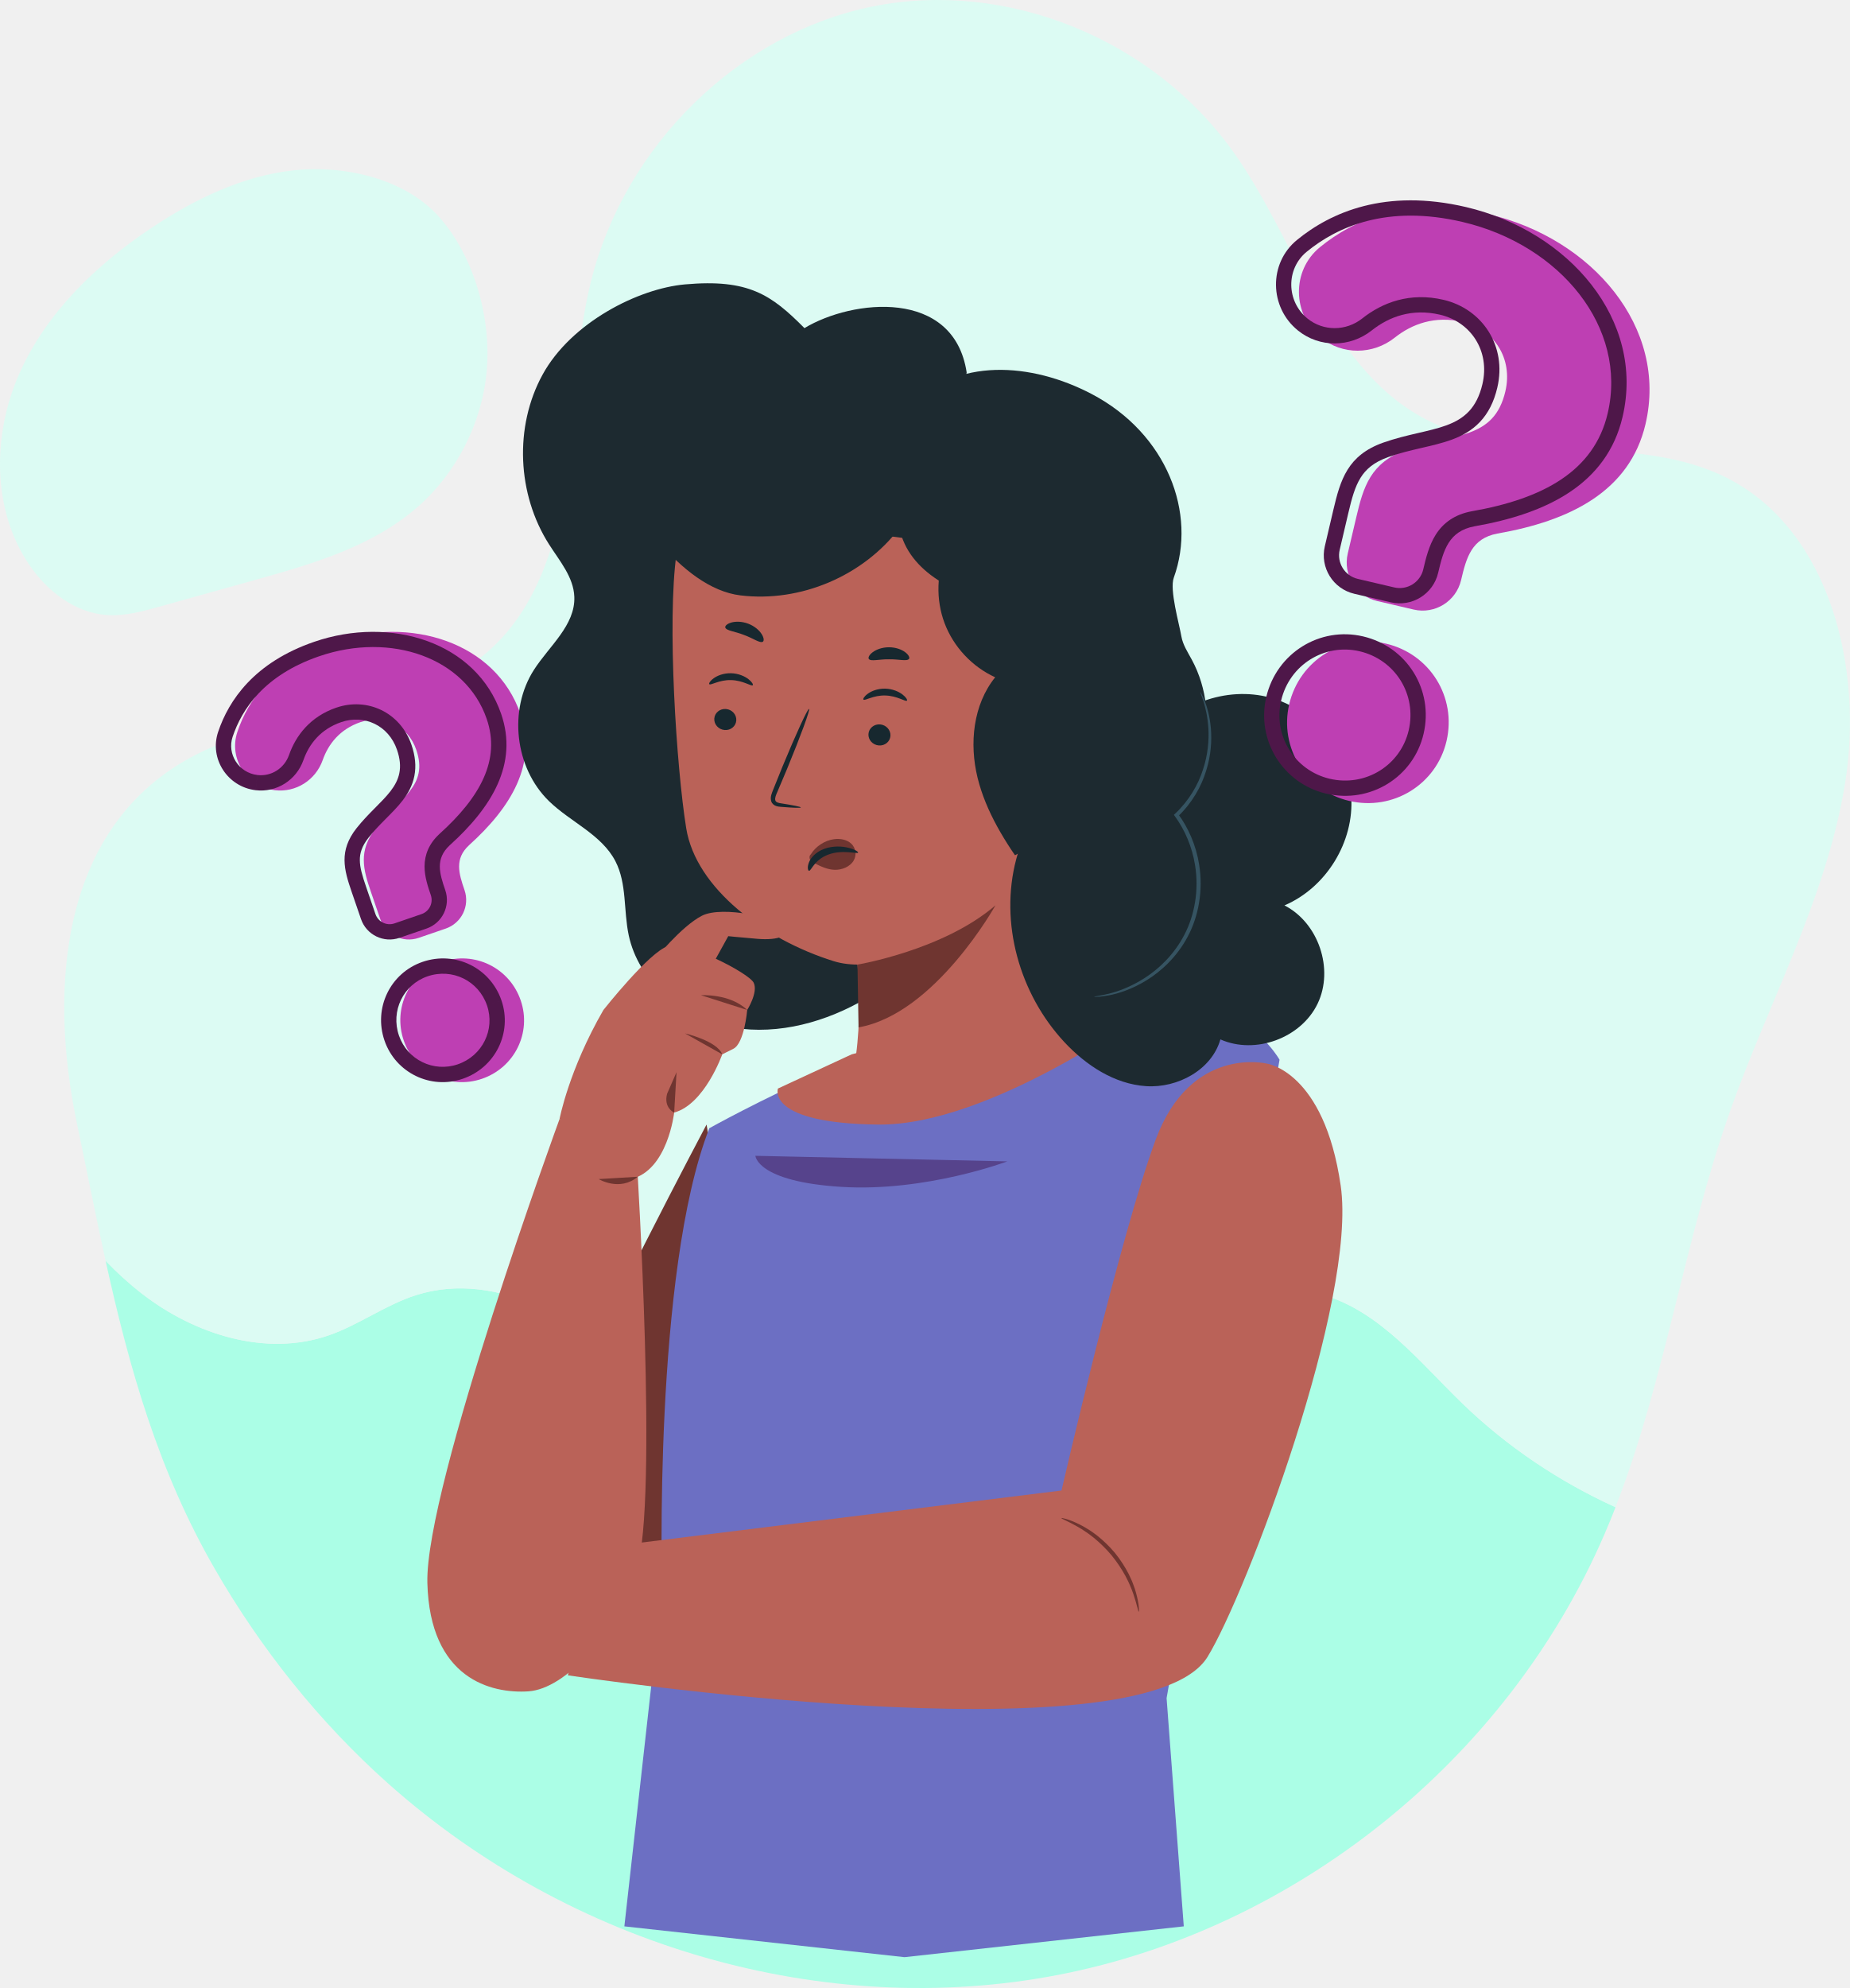
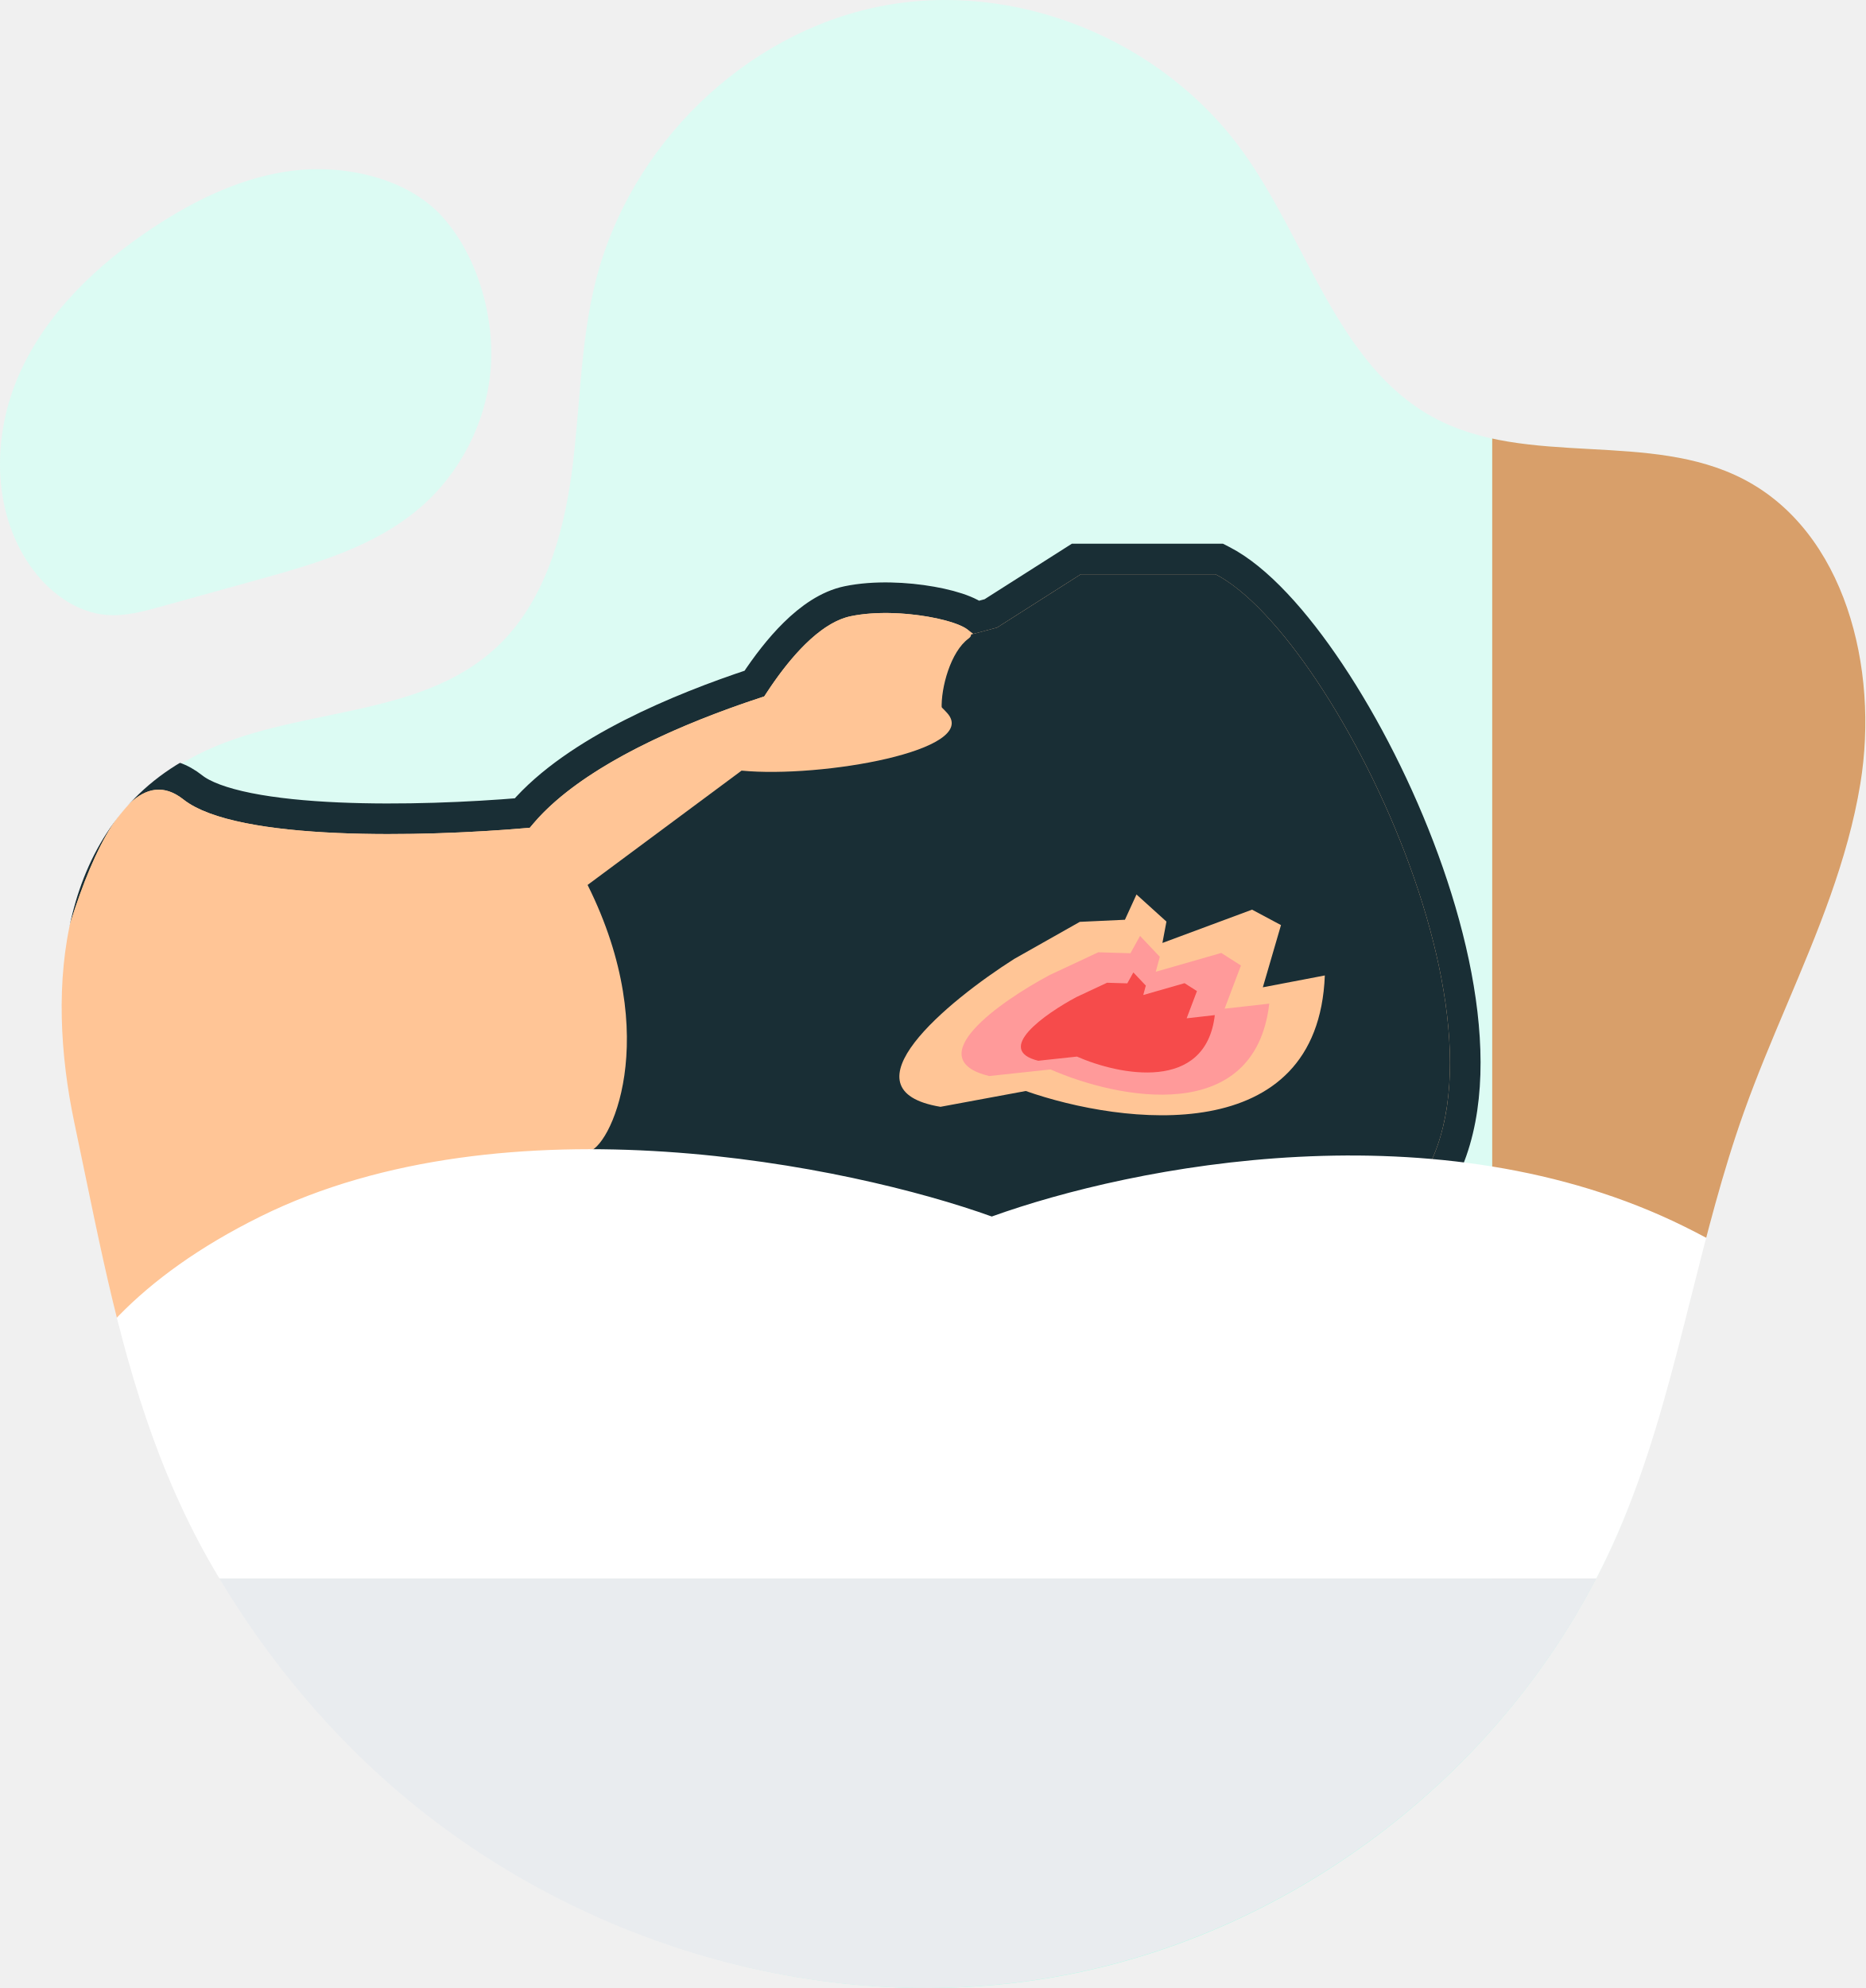
- <svg xmlns="http://www.w3.org/2000/svg" width="121" height="130" viewBox="0 0 121 130" fill="none">
-   <path d="M86.553 84.675C81.183 83.088 75.73 86.634 71.484 90.291C67.237 93.949 62.673 98.159 57.077 98.179C51.418 98.199 46.793 93.935 42.495 90.242C38.194 86.55 32.638 82.984 27.237 84.684C25.229 85.317 23.489 86.631 21.501 87.321C17.395 88.744 12.73 87.266 9.291 84.6C8.44 83.942 7.652 83.22 6.907 82.45C8.449 89.434 10.343 96.169 14.051 102.596C17.091 107.864 20.916 112.652 25.415 116.652C37.306 127.231 53.848 132.122 69.252 129.135C84.656 126.147 98.524 115.18 104.931 100.356C105.189 99.761 105.433 99.162 105.668 98.559C101.986 96.882 98.582 94.605 95.668 91.787C92.862 89.078 90.286 85.779 86.553 84.675Z" fill="#ABFEE6" />
-   <path d="M120.679 51.235C121.9 43.701 119.691 34.775 113.109 31.333C106.946 28.11 99.032 30.64 92.951 27.253C86.797 23.825 84.84 15.808 80.699 9.976C75.415 2.534 65.839 -1.339 57.086 0.421C48.335 2.183 40.854 9.493 38.644 18.442C37.639 22.517 37.656 26.781 37.1 30.948C36.541 35.114 35.275 39.416 32.289 42.263C27.174 47.14 19.043 46.151 12.813 49.352C3.936 53.912 3.166 64.546 5.025 73.429C5.664 76.477 6.254 79.485 6.908 82.45C7.653 83.217 8.441 83.942 9.292 84.6C12.73 87.266 17.392 88.744 21.501 87.321C23.492 86.631 25.229 85.317 27.237 84.684C32.639 82.984 38.194 86.55 42.495 90.242C46.796 93.935 51.418 98.202 57.077 98.179C62.673 98.159 67.238 93.949 71.484 90.291C75.731 86.633 81.183 83.088 86.553 84.675C90.287 85.779 92.863 89.078 95.665 91.79C98.579 94.608 101.983 96.885 105.665 98.561C108.906 90.237 110.155 81.173 113.138 72.722C115.668 65.547 119.459 58.766 120.679 51.235Z" fill="#DCFBF3" />
-   <path d="M31.836 24.242C31.532 27.667 29.856 30.951 27.263 33.197C24.297 35.767 20.386 36.892 16.61 37.944C14.561 38.516 12.512 39.089 10.463 39.661C9.317 39.98 8.145 40.305 6.959 40.216C4.896 40.063 3.088 38.66 1.919 36.943C-0.534 33.343 -0.502 28.426 1.26 24.44C3.022 20.455 6.297 17.312 9.913 14.899C12.721 13.027 15.85 11.506 19.203 11.138C22.446 10.781 26.469 11.644 28.73 14.197C31.031 16.797 32.137 20.834 31.836 24.242Z" fill="#DCFBF3" />
-   <path d="M34.058 65.419C34.782 67.522 33.664 69.81 31.526 70.544C29.422 71.267 27.133 70.149 26.41 68.047C25.675 65.91 26.793 63.622 28.898 62.899C31.035 62.165 33.324 63.282 34.058 65.419ZM17.978 51.673C16.146 51.455 14.94 49.614 15.525 47.866C16.218 45.796 17.887 43.317 21.811 41.969C26.821 40.247 32.422 41.982 34.041 46.688C35.166 49.959 33.416 52.8 30.68 55.269C29.717 56.161 30.005 57.107 30.384 58.209C30.739 59.241 30.189 60.365 29.156 60.721L27.386 61.329C26.353 61.683 25.228 61.134 24.872 60.102L24.264 58.332C23.759 56.864 23.413 55.639 24.583 54.154C26.173 52.153 28.042 51.399 27.227 49.029C26.676 47.426 25.083 46.704 23.58 47.221C22.218 47.689 21.473 48.663 21.107 49.704C20.645 51.012 19.356 51.838 17.978 51.673Z" fill="#BE3FB3" />
-   <mask id="path-5-inside-1_4126_4597" fill="white">
-     <path d="M32.799 65.419C33.522 67.522 32.404 69.81 30.267 70.544C28.162 71.267 25.873 70.149 25.15 68.047C24.415 65.91 25.533 63.622 27.638 62.899C29.775 62.165 32.064 63.282 32.799 65.419ZM16.718 51.673C14.886 51.455 13.681 49.614 14.266 47.866C14.958 45.796 16.628 43.317 20.552 41.969C25.562 40.247 31.163 41.982 32.781 46.688C33.906 49.959 32.156 52.8 29.421 55.269C28.457 56.161 28.745 57.107 29.124 58.209C29.479 59.241 28.929 60.365 27.896 60.721L26.127 61.329C25.093 61.683 23.968 61.134 23.613 60.102L23.005 58.332C22.499 56.864 22.153 55.639 23.323 54.154C24.913 52.153 26.782 51.399 25.967 49.029C25.416 47.426 23.823 46.704 22.32 47.221C20.958 47.689 20.213 48.663 19.847 49.704C19.386 51.012 18.096 51.838 16.718 51.673Z" />
+ <svg xmlns="http://www.w3.org/2000/svg" width="122" height="130" viewBox="0 0 122 130" fill="none">
+   <path d="M87.227 84.675C81.815 83.088 76.32 86.633 72.04 90.291C67.761 93.949 63.161 98.159 57.521 98.179C51.818 98.199 47.157 93.934 42.826 90.242C38.492 86.55 32.892 82.984 27.449 84.684C25.425 85.316 23.672 86.63 21.668 87.32C17.53 88.744 12.829 87.266 9.363 84.6C8.506 83.942 7.712 83.22 6.961 82.449C8.515 89.434 10.423 96.169 14.16 102.596C17.224 107.864 21.079 112.652 25.612 116.651C37.596 127.231 54.267 132.122 69.791 129.134C85.315 126.147 99.291 115.179 105.748 100.356C106.008 99.76 106.254 99.162 106.49 98.558C102.78 96.882 99.349 94.604 96.412 91.786C93.585 89.077 90.989 85.779 87.227 84.675Z" fill="#ABFEE6" />
+   <path d="M121.62 51.235C122.85 43.701 120.623 34.775 113.99 31.333C107.779 28.11 99.803 30.64 93.675 27.253C87.473 23.825 85.501 15.808 81.328 9.976C76.003 2.534 66.352 -1.339 57.531 0.421C48.712 2.183 41.172 9.493 38.945 18.442C37.932 22.517 37.949 26.781 37.389 30.948C36.826 35.114 35.55 39.416 32.541 42.263C27.386 47.14 19.191 46.151 12.913 49.352C3.967 53.912 3.19 64.546 5.064 73.429C5.708 76.477 6.303 79.485 6.962 82.45C7.712 83.217 8.506 83.942 9.364 84.6C12.829 87.266 17.527 88.744 21.669 87.321C23.675 86.631 25.425 85.317 27.45 84.684C32.893 82.984 38.492 86.55 42.827 90.242C47.161 93.935 51.819 98.202 57.522 98.179C63.161 98.159 67.761 93.949 72.041 90.291C76.321 86.634 81.816 83.088 87.227 84.675C90.99 85.779 93.586 89.078 96.41 91.79C99.347 94.608 102.777 96.885 106.488 98.561C109.754 90.237 111.013 81.173 114.019 72.722C116.569 65.547 120.389 58.766 121.62 51.235Z" fill="#DCFBF3" />
+   <path d="M32.084 24.242C31.778 27.667 30.089 30.951 27.475 33.197C24.487 35.768 20.545 36.892 16.739 37.944C14.674 38.517 12.61 39.089 10.545 39.661C9.39 39.98 8.209 40.305 7.013 40.216C4.934 40.064 3.112 38.661 1.934 36.944C-0.538 33.344 -0.506 28.426 1.27 24.441C3.046 20.455 6.346 17.312 9.99 14.9C12.82 13.028 15.974 11.506 19.352 11.138C22.621 10.782 26.675 11.644 28.954 14.198C31.273 16.797 32.387 20.835 32.084 24.242Z" fill="#DCFBF3" />
+   <mask id="mask0_5040_3939" style="mask-type:alpha" maskUnits="userSpaceOnUse" x="4" y="0" width="118" height="130">
+     <path d="M121.676 51.235C122.909 43.701 120.678 34.775 114.03 31.333C110.962 29.744 107.464 29.553 103.97 29.363C100.375 29.166 96.785 28.97 93.671 27.253C89.538 24.974 87.279 20.667 85.001 16.322C83.852 14.131 82.698 11.931 81.296 9.976C75.959 2.534 66.288 -1.339 57.446 0.421C48.608 2.183 41.052 9.493 38.821 18.442C38.169 21.055 37.943 23.745 37.716 26.439C37.589 27.945 37.462 29.453 37.261 30.948C36.696 35.114 35.417 39.416 32.402 42.263C29.374 45.122 25.299 45.965 21.178 46.818C18.268 47.42 15.335 48.027 12.731 49.352C3.765 53.912 2.987 64.546 4.865 73.429C5.097 74.527 5.324 75.62 5.548 76.707L5.552 76.725C5.951 78.65 6.345 80.559 6.766 82.45C8.323 89.434 10.236 96.169 13.981 102.596C17.052 107.864 20.915 112.652 25.459 116.652C37.469 127.231 54.176 132.122 69.734 129.135C85.293 126.147 99.3 115.18 105.771 100.356C106.031 99.761 106.277 99.162 106.514 98.559L106.513 98.558C108.265 94.1 109.441 89.43 110.618 84.756C111.639 80.703 112.66 76.646 114.059 72.722C114.904 70.348 115.889 68.018 116.873 65.69C118.864 60.979 120.851 56.275 121.676 51.235Z" fill="#D9D9D9" />
  </mask>
-   <path d="M30.267 70.544L30.592 71.49L30.591 71.49L30.267 70.544ZM25.15 68.047L24.204 68.372L24.204 68.372L25.15 68.047ZM27.638 62.899L27.313 61.953L27.313 61.953L27.638 62.899ZM32.799 65.419L31.853 65.745L31.853 65.744L32.799 65.419ZM14.266 47.866L15.214 48.183L15.214 48.183L14.266 47.866ZM20.552 41.969L20.877 42.914L20.877 42.914L20.552 41.969ZM32.781 46.688L31.835 47.014L31.835 47.013L32.781 46.688ZM29.421 55.269L28.741 54.536L28.75 54.527L29.421 55.269ZM29.124 58.209L30.07 57.883L30.07 57.883L29.124 58.209ZM27.896 60.721L28.222 61.666L28.221 61.666L27.896 60.721ZM26.127 61.329L26.451 62.275L26.451 62.275L26.127 61.329ZM23.613 60.102L22.667 60.427L22.667 60.427L23.613 60.102ZM23.005 58.332L23.95 58.007L23.95 58.007L23.005 58.332ZM23.323 54.154L22.538 53.535L22.54 53.532L23.323 54.154ZM25.967 49.029L26.913 48.703L26.913 48.703L25.967 49.029ZM22.32 47.221L22.646 48.167L22.645 48.167L22.32 47.221ZM19.847 49.704L20.79 50.036L20.79 50.037L19.847 49.704ZM33.744 65.094C34.649 67.725 33.246 70.578 30.592 71.49L29.942 69.598C31.562 69.042 32.395 67.319 31.853 65.745L33.744 65.094ZM30.591 71.49C27.965 72.392 25.107 70.996 24.204 68.372L26.096 67.721C26.639 69.302 28.359 70.142 29.942 69.598L30.591 71.49ZM24.204 68.372C23.291 65.718 24.681 62.858 27.313 61.953L27.963 63.845C26.385 64.387 25.539 66.102 26.096 67.721L24.204 68.372ZM27.313 61.953C29.972 61.04 32.83 62.435 33.744 65.094L31.853 65.744C31.298 64.13 29.578 63.29 27.963 63.845L27.313 61.953ZM16.6 52.666C14.159 52.376 12.524 49.917 13.317 47.548L15.214 48.183C14.837 49.31 15.613 50.534 16.836 50.68L16.6 52.666ZM13.317 47.548C14.098 45.215 15.978 42.483 20.227 41.023L20.877 42.914C17.277 44.151 15.818 46.377 15.214 48.183L13.317 47.548ZM20.227 41.023C25.558 39.191 31.867 40.954 33.727 46.363L31.835 47.013C30.458 43.009 25.565 41.303 20.877 42.914L20.227 41.023ZM33.727 46.363C35.058 50.233 32.9 53.476 30.091 56.012L28.75 54.527C31.413 52.124 32.754 49.685 31.835 47.014L33.727 46.363ZM30.1 56.003C29.818 56.265 29.77 56.461 29.769 56.663C29.768 56.952 29.871 57.305 30.07 57.883L28.179 58.534C27.999 58.011 27.768 57.34 27.769 56.658C27.771 55.889 28.06 55.166 28.741 54.536L30.1 56.003ZM30.07 57.883C30.605 59.439 29.776 61.132 28.222 61.666L27.571 59.775C28.083 59.599 28.354 59.043 28.178 58.534L30.07 57.883ZM28.221 61.666L26.451 62.275L25.801 60.383L27.571 59.775L28.221 61.666ZM26.451 62.275C24.896 62.808 23.202 61.982 22.667 60.427L24.558 59.776C24.734 60.286 25.29 60.559 25.802 60.383L26.451 62.275ZM22.667 60.427L22.059 58.657L23.95 58.007L24.558 59.777L22.667 60.427ZM22.059 58.657C21.811 57.936 21.54 57.116 21.536 56.254C21.531 55.335 21.824 54.441 22.538 53.535L24.108 54.773C23.652 55.352 23.533 55.813 23.536 56.244C23.538 56.733 23.693 57.259 23.95 58.007L22.059 58.657ZM22.54 53.532C22.975 52.984 23.426 52.527 23.812 52.138C24.213 51.733 24.519 51.427 24.754 51.121C24.978 50.829 25.094 50.59 25.14 50.355C25.185 50.126 25.18 49.815 25.022 49.354L26.913 48.703C27.162 49.427 27.229 50.1 27.103 50.741C26.978 51.377 26.68 51.896 26.34 52.339C26.011 52.768 25.602 53.173 25.231 53.547C24.845 53.936 24.465 54.324 24.106 54.776L22.54 53.532ZM25.022 49.354C24.653 48.282 23.634 47.827 22.646 48.167L21.995 46.276C24.013 45.581 26.179 46.571 26.913 48.703L25.022 49.354ZM22.645 48.167C21.625 48.517 21.075 49.226 20.79 50.036L18.904 49.372C19.351 48.1 20.291 46.861 21.995 46.275L22.645 48.167ZM20.79 50.037C20.177 51.773 18.455 52.888 16.599 52.666L16.837 50.68C17.737 50.788 18.594 50.25 18.904 49.372L20.79 50.037Z" fill="#4E1749" mask="url(#path-5-inside-1_4126_4597)" />
-   <path d="M46.213 73.538C46.213 73.538 38.715 87.679 36.599 93.117C34.483 98.555 40.382 105.471 40.382 105.471L44.761 101.335C44.761 101.335 47.18 78.252 46.213 73.538Z" fill="#6F3530" />
-   <path d="M46.394 73.778C46.394 73.778 59.104 66.639 69.676 64.825C80.248 63.01 83.692 69.301 83.692 69.301L76.304 111.045L77.428 125.969L59.163 127.984L40.838 125.969L43.306 103.907C43.306 103.907 42.712 83.216 46.394 73.778Z" fill="#6C6FC3" />
-   <path d="M63.227 24.352C62.384 18.835 55.745 19.567 52.617 21.456C50.446 19.271 48.965 18.227 44.804 18.597C41.742 18.869 37.35 21.095 35.486 24.503C33.622 27.912 33.825 32.327 35.915 35.602C36.606 36.685 37.517 37.743 37.565 39.027C37.636 40.884 35.926 42.24 34.922 43.805C33.241 46.426 33.672 50.204 35.9 52.38C37.312 53.758 39.347 54.566 40.253 56.318C41.012 57.786 40.778 59.553 41.125 61.169C41.761 64.138 44.438 66.416 47.401 67.09C50.362 67.763 53.516 67.014 56.183 65.56" fill="#1D2A30" />
-   <path d="M44.251 36.188C43.619 40.631 44.246 50.207 44.883 54.157C45.519 58.108 50.015 61.446 54.519 62.85C59.022 64.255 66.855 58.817 68.245 55.694C69.636 52.572 70.629 37.148 70.629 37.148C70.629 37.148 44.883 31.744 44.251 36.188Z" fill="#BA6258" />
-   <path d="M39.387 29.439C40.95 33.053 44.521 38.46 48.433 38.934C52.344 39.409 56.449 37.672 58.832 34.536C59.424 37.451 62.661 38.999 65.598 39.48C67.674 39.821 69.865 39.841 71.818 39.059C73.772 38.278 75.446 36.577 75.761 34.497C76.076 32.418 73.115 27.31 71.047 26.923" fill="#1D2A30" />
-   <path d="M61.931 35.911C61.253 37.422 61.199 39.202 61.783 40.752C62.368 42.301 63.585 43.602 65.092 44.289C63.647 46.083 63.39 48.62 63.94 50.857C64.49 53.094 65.751 55.086 67.105 56.95C67.105 56.95 63.584 62.039 70.671 65.755C70.671 65.755 75.647 64.215 73.425 56.72C73.267 56.19 73.255 55.579 73.513 55.089C73.761 54.62 74.281 54.378 74.745 54.121C76.593 53.094 78.011 51.321 78.605 49.294C79.199 47.266 78.961 45.008 77.959 43.149C77.691 42.652 77.366 42.168 77.27 41.611C77.127 40.77 76.485 38.573 76.776 37.771C78.296 33.574 76.339 28.36 71.413 25.77C67.461 23.692 62.515 23.349 59.492 26.633" fill="#1D2A30" />
-   <path d="M46.72 46.992C46.696 47.372 46.998 47.706 47.396 47.738C47.792 47.771 48.134 47.49 48.159 47.11C48.183 46.73 47.881 46.396 47.484 46.364C47.086 46.331 46.744 46.612 46.72 46.992Z" fill="#17282F" />
-   <path d="M46.394 44.741C46.481 44.837 47.039 44.449 47.815 44.473C48.591 44.486 49.15 44.901 49.236 44.808C49.279 44.768 49.192 44.596 48.95 44.408C48.711 44.222 48.299 44.036 47.815 44.024C47.331 44.013 46.92 44.179 46.68 44.354C46.437 44.53 46.351 44.698 46.394 44.741Z" fill="#17282F" />
-   <path d="M47.438 41.031C47.497 41.246 48.062 41.282 48.659 41.52C49.265 41.737 49.712 42.084 49.898 41.962C49.983 41.9 49.971 41.705 49.815 41.46C49.662 41.217 49.352 40.941 48.938 40.784C48.524 40.628 48.109 40.629 47.833 40.709C47.554 40.79 47.416 40.929 47.438 41.031Z" fill="#17282F" />
-   <path d="M56.804 48C56.779 48.38 57.082 48.714 57.479 48.746C57.876 48.779 58.218 48.498 58.242 48.118C58.266 47.738 57.964 47.404 57.567 47.371C57.17 47.338 56.828 47.62 56.804 48Z" fill="#17282F" />
-   <path d="M56.478 45.749C56.564 45.845 57.122 45.457 57.899 45.481C58.675 45.494 59.233 45.908 59.32 45.816C59.363 45.775 59.276 45.603 59.033 45.416C58.794 45.23 58.383 45.044 57.899 45.032C57.415 45.021 57.003 45.187 56.764 45.362C56.52 45.538 56.434 45.706 56.478 45.749Z" fill="#17282F" />
-   <path d="M56.827 43.091C56.958 43.27 57.498 43.103 58.142 43.113C58.785 43.1 59.326 43.264 59.457 43.084C59.514 42.996 59.433 42.818 59.2 42.644C58.97 42.471 58.582 42.325 58.139 42.326C57.697 42.327 57.31 42.476 57.081 42.649C56.849 42.824 56.769 43.003 56.827 43.091Z" fill="#17282F" />
-   <path d="M52.38 52.801C52.384 52.757 51.904 52.66 51.125 52.538C50.927 52.512 50.741 52.468 50.711 52.332C50.669 52.187 50.757 51.977 50.86 51.749C51.06 51.276 51.269 50.779 51.489 50.26C52.364 48.138 53.005 46.392 52.918 46.357C52.833 46.323 52.053 48.014 51.178 50.136C50.967 50.659 50.765 51.158 50.573 51.635C50.491 51.857 50.355 52.109 50.448 52.408C50.497 52.558 50.64 52.669 50.766 52.707C50.892 52.749 51.003 52.754 51.101 52.763C51.887 52.827 52.375 52.845 52.38 52.801Z" fill="#17282F" />
-   <path d="M53.031 55.872C53.349 55.347 53.942 54.958 54.552 54.876C54.974 54.818 55.412 54.911 55.689 55.178C55.966 55.445 56.051 55.898 55.84 56.267C55.603 56.682 55.063 56.894 54.593 56.879C54.122 56.863 53.706 56.667 53.308 56.467C53.199 56.411 53.086 56.353 53.014 56.258C52.941 56.164 52.917 56.023 52.992 55.912" fill="#6F3530" />
-   <path d="M52.912 56.942C53.05 56.982 53.243 56.227 54.181 55.882C55.116 55.535 56.093 55.859 56.127 55.755C56.152 55.711 55.942 55.555 55.523 55.446C55.112 55.335 54.482 55.297 53.909 55.509C53.336 55.721 53.015 56.109 52.905 56.411C52.79 56.719 52.847 56.932 52.912 56.942Z" fill="#17282F" />
-   <path d="M55.911 61.488C55.911 61.488 56.666 66.351 55.708 70.602L68.26 66.252L68.556 54.777L55.911 61.488Z" fill="#BA6258" />
-   <path d="M56.086 63.077C56.086 63.077 61.704 62.141 65.111 59.201C65.111 59.201 61.155 66.312 56.155 67.182L56.086 63.077Z" fill="#6F3530" />
-   <path d="M50.882 71.183C50.882 71.183 50.084 73.458 57.439 73.538C64.795 73.619 75.114 66.045 75.114 66.045L68.826 65.56L55.708 68.945L50.882 71.183Z" fill="#BA6258" />
-   <path d="M75.233 48.498C76.914 46.048 80.214 44.837 83.081 45.619C85.949 46.4 88.178 49.118 88.38 52.082C88.584 55.046 86.748 58.041 84.013 59.206C86.24 60.345 87.264 63.37 86.185 65.625C85.107 67.881 82.108 68.985 79.823 67.968C79.256 69.959 77.027 71.164 74.959 71.026C72.892 70.889 71.031 69.663 69.619 68.147C66.685 64.998 65.368 60.346 66.468 56.186C67.568 52.026 71.153 48.562 75.398 47.847" fill="#1D2A30" />
-   <path d="M78.517 45.259C78.524 45.255 78.553 45.305 78.603 45.404C78.648 45.505 78.731 45.648 78.802 45.849C78.957 46.245 79.133 46.849 79.201 47.631C79.266 48.41 79.217 49.373 78.892 50.397C78.584 51.421 77.978 52.503 77.04 53.396L77.056 53.224C77.728 54.131 78.233 55.281 78.432 56.532C78.71 58.24 78.389 59.938 77.681 61.257C76.975 62.583 75.943 63.519 74.989 64.106C74.029 64.697 73.144 64.971 72.531 65.087C72.222 65.14 71.981 65.175 71.816 65.18C71.652 65.19 71.566 65.191 71.565 65.182C71.562 65.154 71.906 65.129 72.508 64.985C73.106 64.838 73.962 64.543 74.886 63.944C75.804 63.352 76.791 62.427 77.46 61.14C78.131 59.863 78.433 58.225 78.166 56.575C77.973 55.366 77.489 54.256 76.848 53.378L76.78 53.285L76.864 53.206C77.77 52.356 78.367 51.319 78.682 50.33C79.012 49.341 79.08 48.405 79.039 47.642C78.944 46.102 78.459 45.275 78.517 45.259Z" fill="#365462" />
-   <path d="M82.853 69.55C82.853 69.55 86.602 70.034 87.691 77.526C88.779 85.02 81.513 104.23 78.984 108.345C74.751 115.234 37.144 109.553 37.144 109.553L39.199 101.214L69.431 97.468C69.431 97.468 73.3 80.668 75.598 74.505C77.895 68.342 82.853 69.55 82.853 69.55Z" fill="#BA6258" />
-   <path d="M39.468 66.045C39.468 66.045 42.476 62.238 43.679 61.876C44.882 61.514 48.999 63.636 49.299 64.267C49.599 64.897 48.873 66.045 48.873 66.045C48.873 66.045 48.692 68.221 47.966 68.583C47.241 68.945 47.241 68.945 47.241 68.945C47.241 68.945 46.092 72.209 44.096 72.753C44.096 72.753 43.673 76.56 41.255 77.103L36.599 73.176C36.599 73.176 37.199 69.973 39.468 66.045Z" fill="#BA6258" />
-   <path d="M42.766 62.813C42.766 62.813 44.55 60.577 45.911 59.882C47.271 59.187 50.959 60.063 51.352 60.607C51.745 61.15 50.959 61.513 49.538 61.392C48.117 61.271 47.633 61.218 47.633 61.218L46.606 63.078L42.766 62.813Z" fill="#BA6258" />
-   <path d="M36.599 73.176C36.599 73.176 27.791 97.227 27.953 103.511C28.114 109.795 32.145 110.762 34.564 110.601C36.982 110.44 40.269 106.889 41.658 102.544C43.047 98.198 41.658 75.956 41.658 75.956L36.599 73.176Z" fill="#BA6258" />
-   <path d="M74.489 105.394C74.442 105.4 74.372 104.937 74.128 104.231C74.066 104.055 73.998 103.863 73.905 103.664C73.824 103.46 73.712 103.254 73.601 103.035C73.363 102.605 73.068 102.15 72.709 101.711C72.344 101.275 71.953 100.9 71.575 100.585C71.38 100.435 71.199 100.286 71.014 100.169C70.836 100.04 70.659 99.937 70.498 99.843C69.85 99.47 69.408 99.314 69.423 99.269C69.43 99.244 69.899 99.336 70.588 99.675C70.76 99.761 70.947 99.858 71.136 99.982C71.332 100.095 71.524 100.241 71.73 100.391C72.128 100.705 72.539 101.089 72.917 101.539C73.288 101.994 73.587 102.469 73.821 102.92C73.93 103.15 74.038 103.366 74.112 103.579C74.198 103.788 74.258 103.99 74.31 104.174C74.513 104.915 74.516 105.392 74.489 105.394Z" fill="#6F3530" />
-   <path d="M39.159 77.103C39.159 77.103 40.529 77.939 41.717 76.95L39.159 77.103Z" fill="#6F3530" />
-   <path d="M44.096 72.753C44.096 72.753 43.391 72.451 43.633 71.524L44.25 70.114" fill="#6F3530" />
-   <path d="M44.802 67.576C44.802 67.576 46.898 68.06 47.241 68.945L44.802 67.576Z" fill="#6F3530" />
-   <path d="M45.85 65.079C45.85 65.079 47.745 64.958 48.873 66.045L45.85 65.079Z" fill="#6F3530" />
-   <path d="M49.408 75.581C49.408 75.581 49.501 77.267 55.026 77.612C60.552 77.958 65.887 75.945 65.887 75.945" fill="#56438C" />
-   <path d="M94.612 48.465C93.948 51.294 91.12 53.047 88.245 52.373C85.414 51.709 83.661 48.882 84.324 46.053C84.998 43.179 87.827 41.426 90.657 42.09C93.532 42.764 95.286 45.591 94.612 48.465ZM86.393 22.084C84.519 20.568 84.467 17.695 86.331 16.167C88.537 14.36 92.109 12.778 97.388 14.015C104.127 15.595 109.114 21.406 107.628 27.736C106.596 32.136 102.684 34.062 97.939 34.891C96.254 35.207 95.914 36.454 95.566 37.936C95.24 39.324 93.849 40.186 92.46 39.86L90.079 39.302C88.69 38.977 87.828 37.587 88.153 36.198L88.712 33.818C89.175 31.842 89.644 30.247 91.972 29.419C95.124 28.311 97.716 28.776 98.463 25.589C98.969 23.433 97.71 21.527 95.688 21.054C93.856 20.624 92.354 21.184 91.224 22.081C89.804 23.207 87.803 23.224 86.393 22.084Z" fill="#BE3FB3" />
-   <mask id="path-38-inside-2_4126_4597" fill="white">
-     <path d="M93.112 47.991C92.448 50.82 89.62 52.573 86.745 51.898C83.913 51.235 82.16 48.408 82.824 45.579C83.498 42.705 86.327 40.952 89.157 41.616C92.032 42.29 93.786 45.117 93.112 47.991ZM84.893 21.609C83.019 20.094 82.966 17.22 84.831 15.693C87.037 13.886 90.609 12.304 95.887 13.54C102.626 15.12 107.614 20.931 106.128 27.262C105.096 31.662 101.184 33.587 96.439 34.417C94.753 34.733 94.414 35.979 94.066 37.461C93.74 38.85 92.349 39.712 90.96 39.386L88.579 38.828C87.19 38.502 86.328 37.113 86.653 35.724L87.211 33.344C87.675 31.368 88.144 29.773 90.471 28.945C93.623 27.837 96.215 28.302 96.963 25.114C97.469 22.958 96.21 21.053 94.188 20.579C92.356 20.15 90.854 20.71 89.724 21.606C88.304 22.732 86.303 22.749 84.893 21.609Z" />
-   </mask>
-   <path d="M86.745 51.898L86.973 50.925L86.973 50.925L86.745 51.898ZM82.824 45.579L81.85 45.351L81.85 45.351L82.824 45.579ZM89.157 41.616L88.929 42.589L88.929 42.589L89.157 41.616ZM84.831 15.693L84.197 14.919L84.197 14.919L84.831 15.693ZM95.887 13.54L96.115 12.567L96.115 12.567L95.887 13.54ZM106.128 27.262L105.154 27.033L105.154 27.033L106.128 27.262ZM96.439 34.417L96.255 33.434L96.267 33.432L96.439 34.417ZM94.066 37.461L95.039 37.69L95.039 37.69L94.066 37.461ZM90.96 39.386L91.188 38.412L91.188 38.412L90.96 39.386ZM88.579 38.828L88.807 37.854L88.807 37.854L88.579 38.828ZM86.653 35.724L85.68 35.495L85.68 35.495L86.653 35.724ZM87.211 33.344L86.238 33.115L86.238 33.115L87.211 33.344ZM90.471 28.945L90.136 28.003L90.14 28.002L90.471 28.945ZM96.963 25.114L95.989 24.886L95.989 24.886L96.963 25.114ZM94.188 20.579L93.96 21.553L93.96 21.553L94.188 20.579ZM89.724 21.606L90.345 22.39L90.345 22.39L89.724 21.606ZM94.085 48.22C93.293 51.592 89.923 53.671 86.516 52.872L86.973 50.925C89.316 51.474 91.602 50.048 92.138 47.763L94.085 48.22ZM86.516 52.872C83.148 52.083 81.061 48.718 81.85 45.351L83.797 45.807C83.26 48.098 84.679 50.387 86.973 50.925L86.516 52.872ZM81.85 45.351C82.649 41.944 86.012 39.851 89.385 40.642L88.929 42.589C86.641 42.053 84.347 43.466 83.797 45.808L81.85 45.351ZM89.385 40.642C92.798 41.442 94.886 44.807 94.085 48.219L92.138 47.763C92.686 45.426 91.266 43.137 88.929 42.589L89.385 40.642ZM84.264 22.387C81.914 20.486 81.826 16.862 84.197 14.919L85.465 16.466C84.106 17.579 84.124 19.702 85.522 20.832L84.264 22.387ZM84.197 14.919C86.618 12.936 90.503 11.252 96.115 12.567L95.659 14.514C90.714 13.355 87.456 14.835 85.465 16.466L84.197 14.919ZM96.115 12.567C103.185 14.224 108.757 20.436 107.101 27.49L105.154 27.033C106.471 21.427 102.067 16.016 95.659 14.514L96.115 12.567ZM107.102 27.49C105.925 32.508 101.454 34.556 96.611 35.402L96.267 33.432C100.914 32.62 104.267 30.817 105.154 27.033L107.102 27.49ZM96.623 35.4C96.047 35.508 95.783 35.74 95.596 36.036C95.362 36.407 95.22 36.92 95.039 37.69L93.092 37.233C93.26 36.52 93.462 35.67 93.906 34.968C94.396 34.191 95.145 33.642 96.255 33.434L96.623 35.4ZM95.039 37.69C94.587 39.616 92.658 40.812 90.731 40.359L91.188 38.412C92.04 38.612 92.892 38.084 93.093 37.232L95.039 37.69ZM90.732 40.359L88.351 39.802L88.807 37.854L91.188 38.412L90.732 40.359ZM88.351 39.802C86.424 39.35 85.228 37.422 85.68 35.495L87.627 35.952C87.427 36.803 87.956 37.655 88.807 37.854L88.351 39.802ZM85.68 35.495L86.238 33.115L88.185 33.572L87.627 35.952L85.68 35.495ZM86.238 33.115C86.466 32.141 86.729 31.093 87.293 30.186C87.888 29.229 88.777 28.486 90.136 28.003L90.807 29.887C89.838 30.232 89.329 30.7 88.992 31.242C88.624 31.833 88.42 32.571 88.185 33.572L86.238 33.115ZM90.14 28.002C90.985 27.704 91.786 27.515 92.484 27.353C93.204 27.186 93.776 27.055 94.271 26.872C94.75 26.694 95.091 26.49 95.348 26.216C95.602 25.947 95.834 25.548 95.989 24.886L97.936 25.343C97.718 26.275 97.346 27.013 96.804 27.587C96.267 28.158 95.623 28.504 94.966 28.747C94.326 28.984 93.613 29.144 92.936 29.301C92.238 29.463 91.534 29.631 90.803 29.888L90.14 28.002ZM95.989 24.886C96.367 23.276 95.452 21.903 93.96 21.553L94.416 19.606C96.967 20.204 98.57 22.641 97.936 25.343L95.989 24.886ZM93.96 21.553C92.48 21.206 91.284 21.645 90.345 22.39L89.103 20.823C90.424 19.775 92.232 19.093 94.416 19.606L93.96 21.553ZM90.345 22.39C88.569 23.799 86.048 23.829 84.264 22.387L85.521 20.832C86.557 21.669 88.039 21.666 89.103 20.823L90.345 22.39Z" fill="#4E1749" mask="url(#path-38-inside-2_4126_4597)" />
+   <g mask="url(#mask0_5040_3939)">
+     <path d="M39.431 90.897V81.624L66.796 83.522C67.534 83.724 68.267 83.939 69.006 84.157L69.086 84.181C73.643 85.522 78.4 86.923 84.143 84.724L88.493 85.026L89.317 85.083L89.528 84.284L90.37 81.103C90.891 80.7 91.419 80.266 91.956 79.801C94.784 77.353 95.843 73.582 95.835 69.461C95.827 65.328 94.753 60.679 93.126 56.23C91.497 51.774 89.293 47.463 86.978 43.993C84.691 40.564 82.203 37.816 79.957 36.663L79.742 36.553L79.501 36.553L70.689 36.553L70.398 36.553L70.152 36.709L64.801 40.113L63.872 40.36C63.64 40.187 63.363 40.049 63.089 39.936C62.508 39.697 61.748 39.496 60.924 39.351C59.283 39.06 57.193 38.953 55.444 39.315C54.154 39.582 52.972 40.423 51.954 41.426C51.002 42.363 50.118 43.519 49.339 44.7C46.948 45.49 44.029 46.59 41.278 47.992C38.562 49.377 35.927 51.097 34.152 53.169C30.794 53.451 26.259 53.654 22.118 53.472C19.96 53.378 17.934 53.18 16.25 52.843C14.531 52.499 13.3 52.035 12.617 51.494C11.833 50.873 10.97 50.56 10.065 50.655C9.183 50.747 8.422 51.211 7.785 51.82C6.535 53.013 5.488 55.027 4.613 57.272C2.844 61.814 1.571 67.877 0.937 72.061L0.914 72.21L0.937 72.36C1.571 76.544 2.844 82.606 4.613 87.149C5.488 89.394 6.535 91.408 7.785 92.601C8.422 93.209 9.183 93.673 10.065 93.766C10.97 93.861 11.833 93.547 12.617 92.927C13.676 92.088 15.441 91.469 17.713 91.076C19.956 90.689 22.567 90.542 25.208 90.558C30.501 90.588 35.769 91.268 38.191 91.868L39.431 92.174V90.897Z" fill="#FFC596" stroke="#192E35" stroke-width="2" />
+     <rect x="97.597" y="21" width="27.694" height="127.068" fill="#D89F6A" />
+     <rect x="-23.25" y="103.221" width="148.54" height="44.847" fill="#E9ECEF" />
+     <path d="M34.655 54.13C27.813 54.734 15.501 55.053 11.996 52.279C6.961 48.292 3.185 63.906 1.926 72.211C3.185 80.516 6.961 96.129 11.996 92.143C17.032 88.157 33.396 89.651 38.431 90.897V80.553L88.562 84.028L92.56 68.907L80.565 44.164H54.796C54.796 44.164 39.827 47.638 34.655 54.13Z" fill="#FFC596" />
+     <path d="M38.431 57.868C43.43 67.872 39.846 75.248 38.431 75.308C40.164 76.423 50.574 80.401 61.949 81.538C71.661 82.51 78.827 89.848 91.301 79.046C101.372 70.325 87.525 41.673 79.5 37.553L70.689 37.554L65.207 41.041L54.525 43.873C56.088 43.773 59.761 44.184 61.949 46.626C64.136 49.067 53.726 50.896 48.502 50.393L38.431 57.868Z" fill="#192E35" />
+     <path d="M67.089 71.343L61.511 72.377C54.922 71.281 61.977 65.475 66.328 62.709L70.624 60.282L73.575 60.145L74.331 58.492L76.29 60.264L76.027 61.662L81.89 59.484L83.782 60.494L82.595 64.562L86.649 63.787C86.208 75.168 73.425 73.567 67.089 71.343Z" fill="#FFC596" />
+     <path d="M68.71 69.933L64.693 70.365C60.075 69.228 65.406 65.489 68.648 63.762L71.832 62.272L73.935 62.335L74.564 61.202L75.856 62.566L75.592 63.545L79.875 62.316L81.163 63.136L80.094 65.96L83.016 65.63C82.072 73.686 73.085 71.856 68.71 69.933Z" fill="#FF9A9A" />
+     <path d="M70.437 69.093L67.905 69.365C64.995 68.649 68.355 66.292 70.398 65.203L72.405 64.264L73.73 64.304L74.126 63.59L74.941 64.45L74.775 65.066L77.474 64.292L78.286 64.809L77.612 66.589L79.454 66.38C78.859 71.458 73.195 70.305 70.437 69.093Z" fill="#F64B4B" />
+     <path d="M55.647 40.295C52.126 41.023 48.614 47.49 47.299 50.632C50.139 49.143 56.974 46.203 61.591 46.358C61.529 44.982 62.178 42.606 63.348 41.757C64.517 40.909 59.168 39.566 55.647 40.295Z" fill="#FFC596" />
+     <path d="M17.031 79.551C0.918 87.524 1.086 99.067 3.184 103.22H124.28C126.378 99.067 126.297 88.188 110.184 80.216C94.071 72.243 74.098 76.229 64.866 79.551C55.635 76.229 33.144 71.578 17.031 79.551Z" fill="white" />
+   </g>
</svg>
